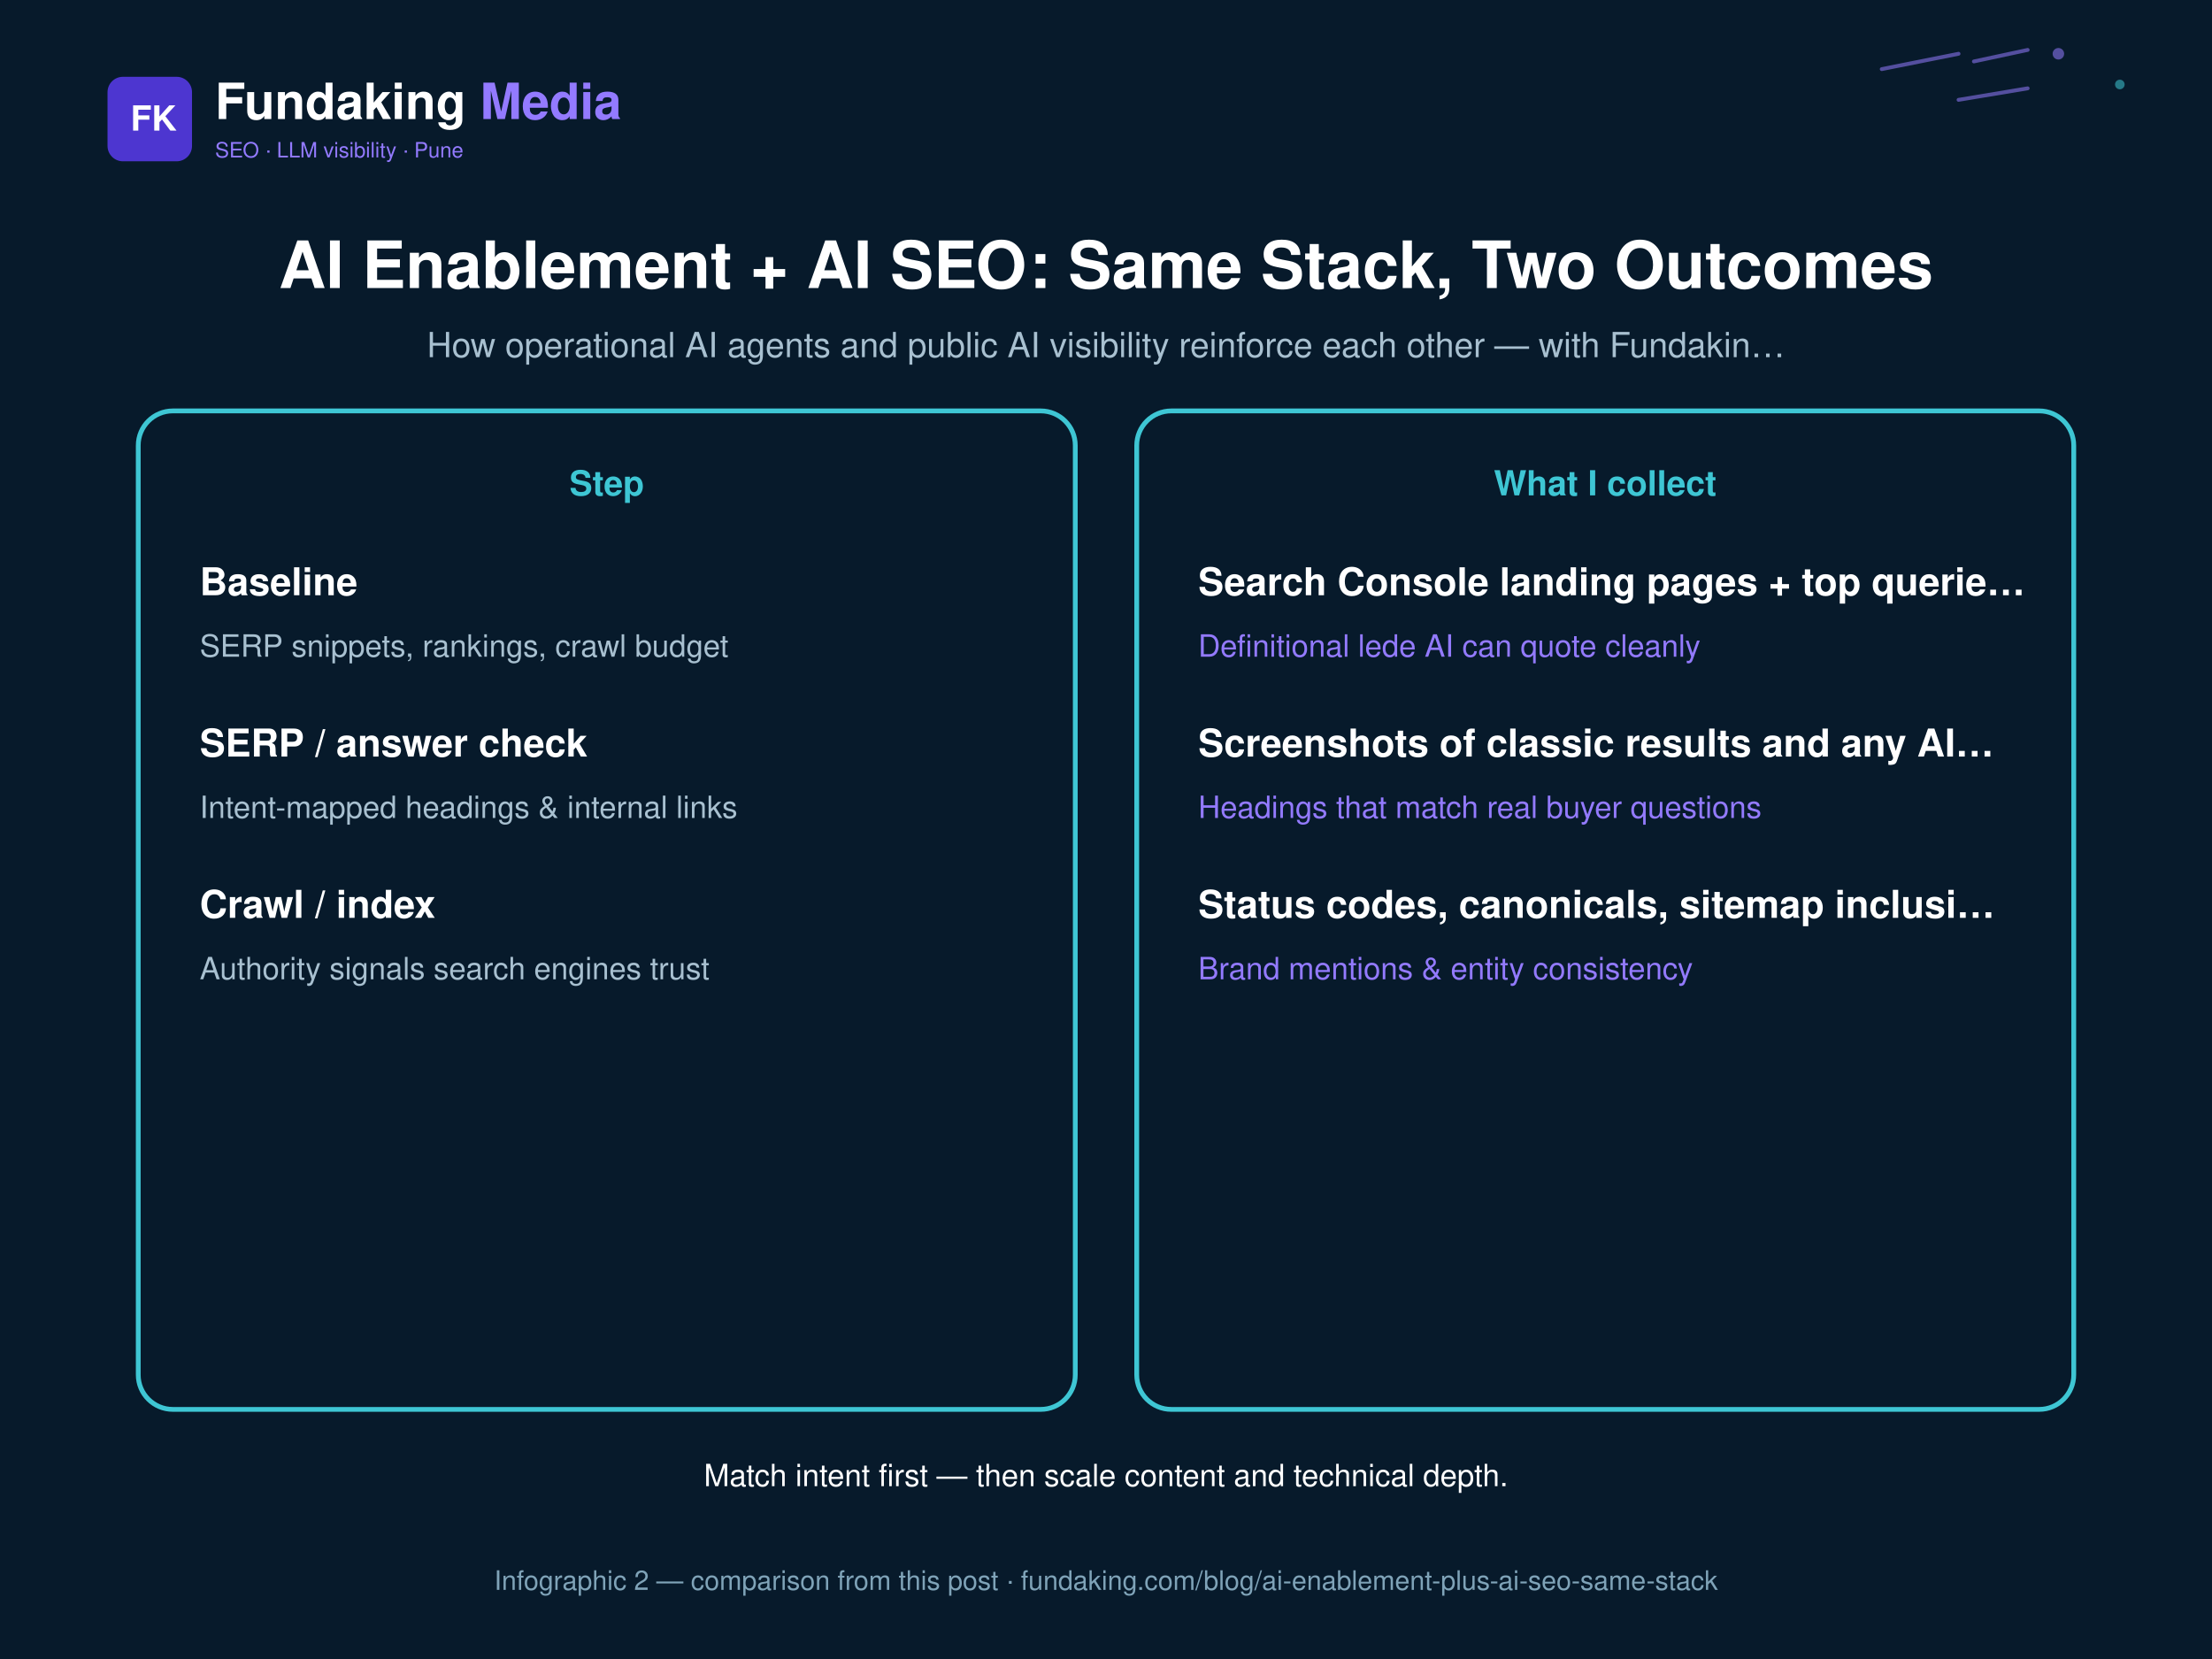
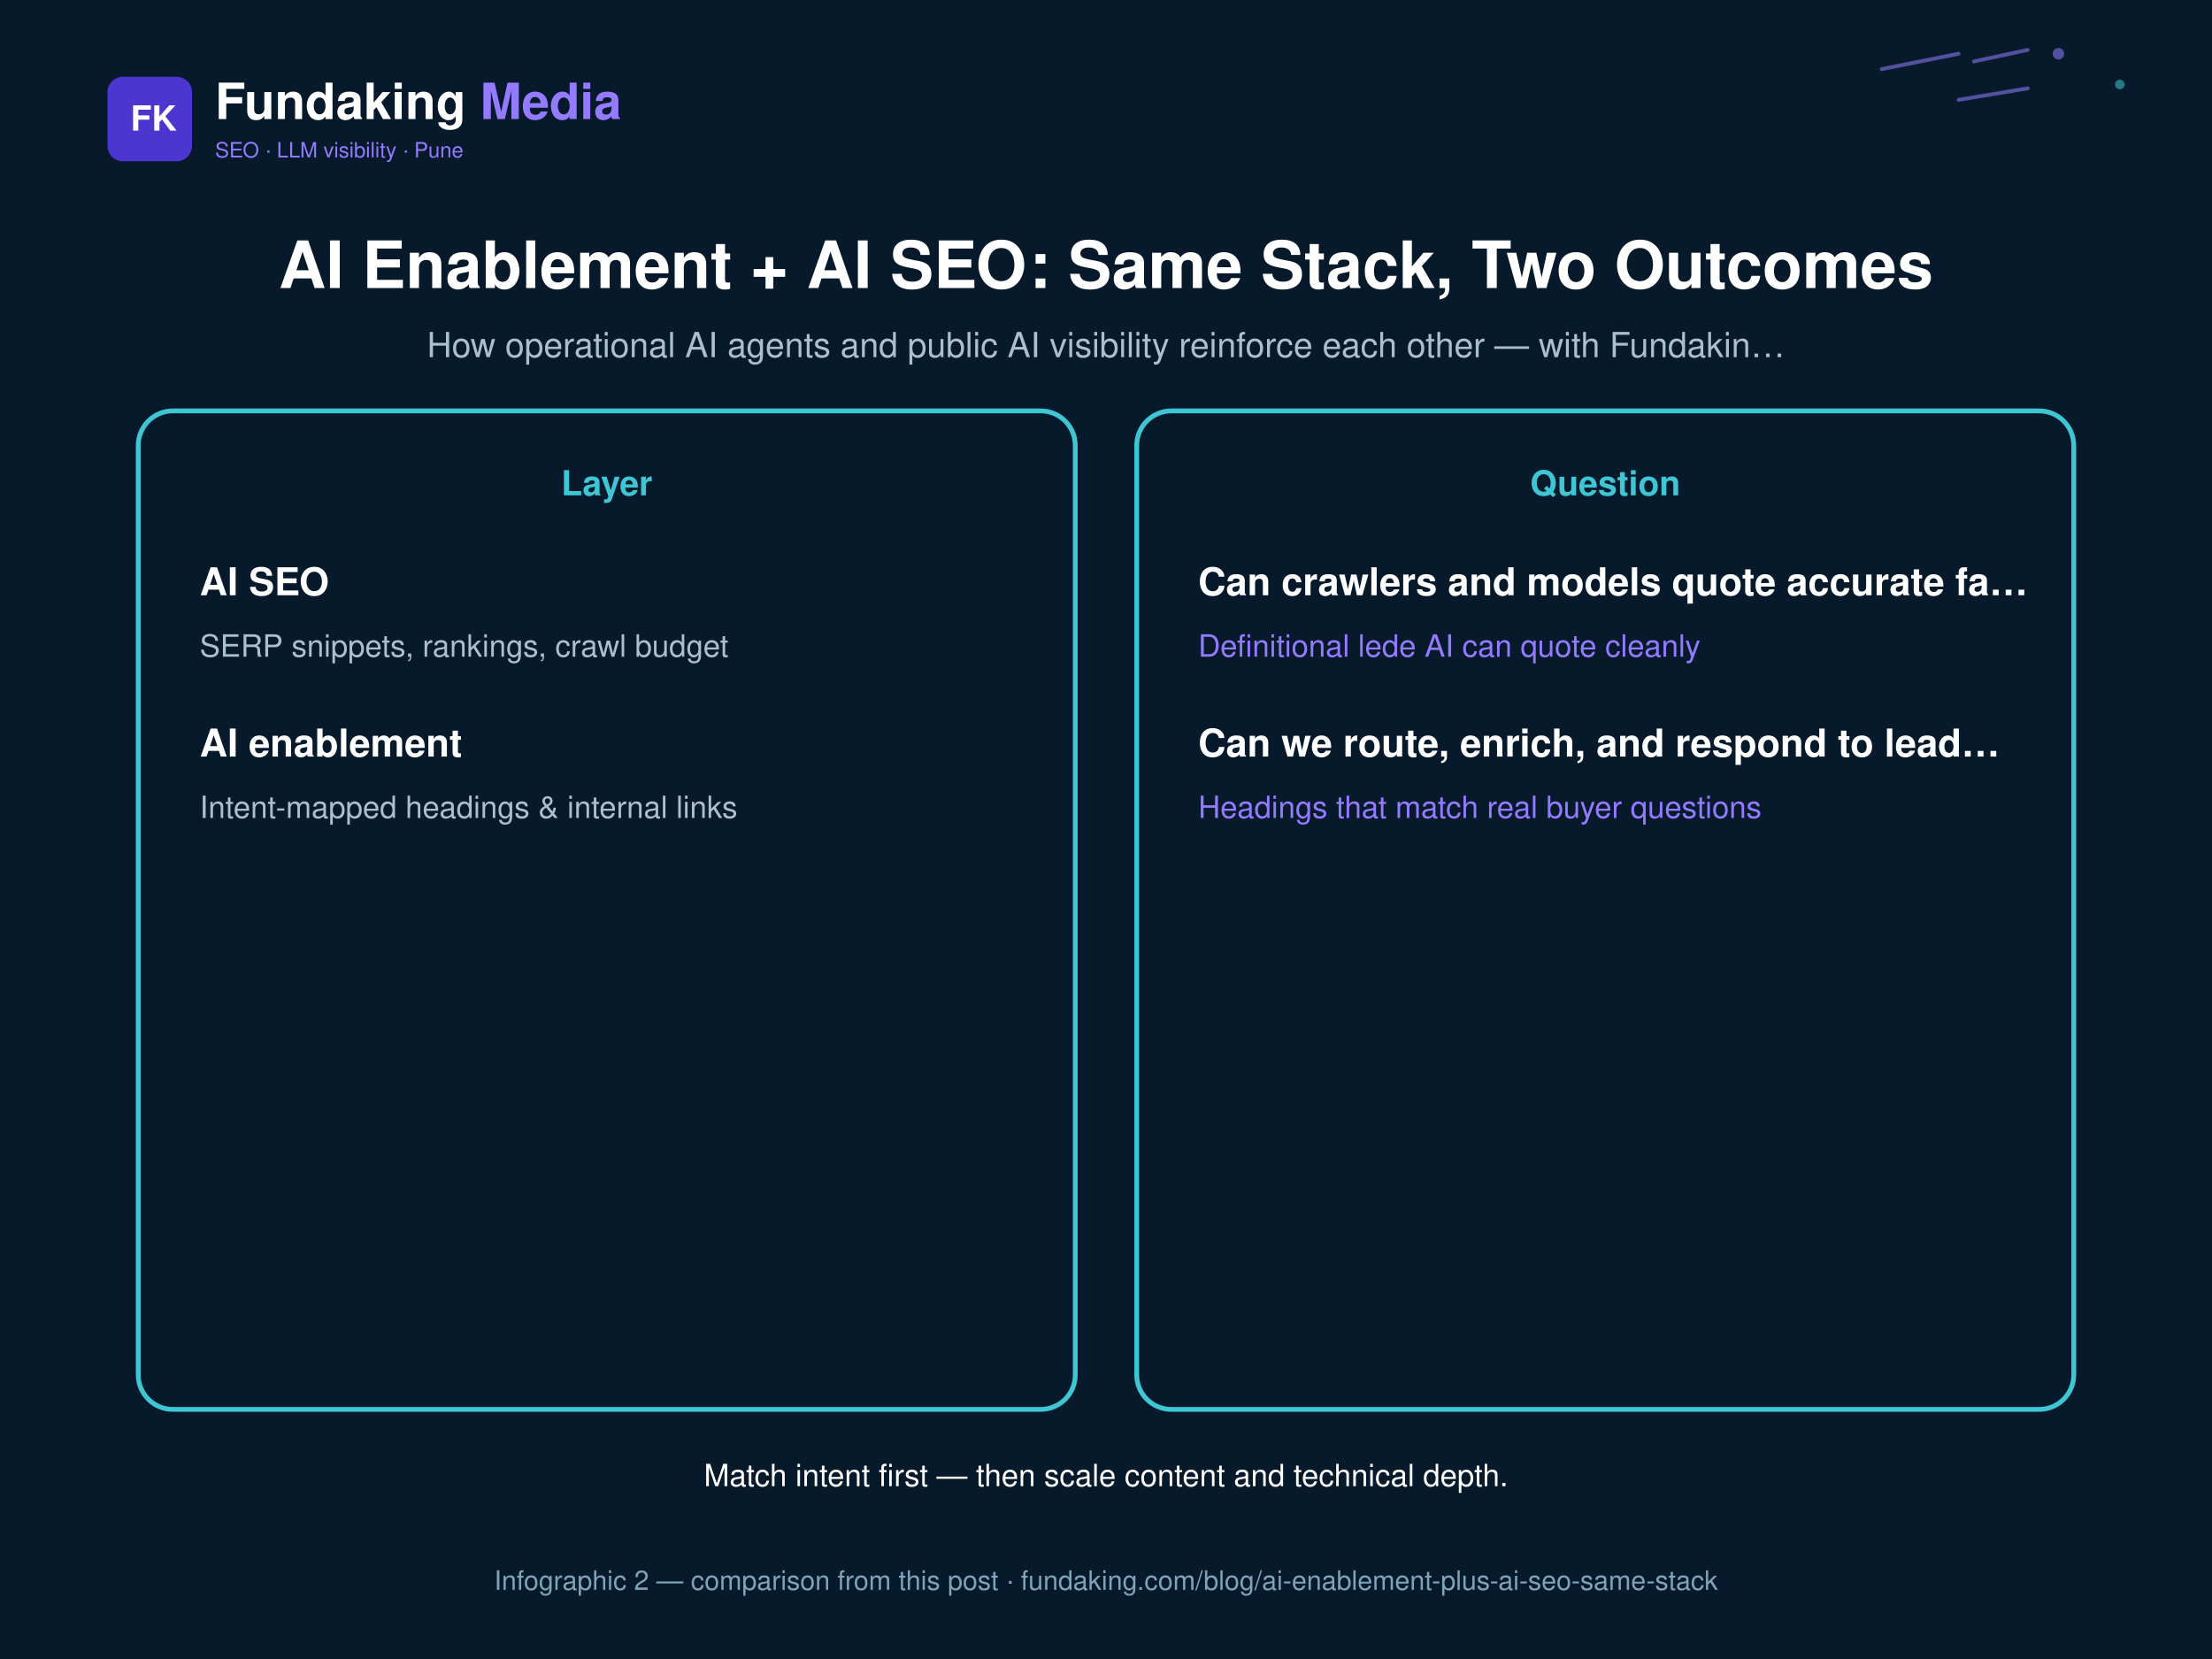
<svg xmlns="http://www.w3.org/2000/svg" viewBox="0 0 1152 864" width="1152" height="864" role="img">
  <rect width="1152" height="864" fill="#071A2B" />
  <g fill="none" stroke="#937AFF" stroke-width="2" opacity="0.55" stroke-linecap="round">
    <path d="M980 36 l40 -8 m8 4 l28 -6" />
    <path d="M1020 52 l36 -6" />
    <circle cx="1072" cy="28" r="3" fill="#937AFF" stroke="none" />
    <circle cx="1104" cy="44" r="2.5" fill="#3EC6D4" stroke="none" />
  </g>
  <rect x="56" y="40" width="44" height="44" rx="8" fill="#4D36D0" />
  <text x="68" y="68" fill="#FFFFFF" font-family="Segoe UI, Helvetica, Arial, sans-serif" font-size="18" font-weight="800">FK</text>
  <text x="112" y="62" fill="#FFFFFF" font-family="Segoe UI, Helvetica, Arial, sans-serif" font-size="26" font-weight="800">Fundaking <tspan fill="#937AFF">Media</tspan>
  </text>
  <text x="112" y="82" fill="#937AFF" font-family="Segoe UI, Helvetica, Arial, sans-serif" font-size="11">SEO · LLM visibility · Pune</text>
  <text x="576" y="150" text-anchor="middle" fill="#FFFFFF" font-family="Segoe UI, Helvetica, Arial, sans-serif" font-size="34" font-weight="800">AI Enablement + AI SEO: Same Stack, Two Outcomes</text>
  <text x="576" y="186" text-anchor="middle" fill="#A8C0D0" font-family="Segoe UI, Helvetica, Arial, sans-serif" font-size="18">How operational AI agents and public AI visibility reinforce each other — with Fundakin…</text>
  <rect x="72" y="214" width="488" height="520" rx="18" fill="none" stroke="#3EC6D4" stroke-width="2.5" />
-   <text x="316" y="258" text-anchor="middle" fill="#3EC6D4" font-family="Segoe UI, Helvetica, Arial, sans-serif" font-size="18" font-weight="700">Step</text>
+   <text x="316" y="258" text-anchor="middle" fill="#3EC6D4" font-family="Segoe UI, Helvetica, Arial, sans-serif" font-size="18" font-weight="700">Layer</text>
  <g font-family="Segoe UI, Helvetica, Arial, sans-serif" fill="#FFFFFF">
-     <text x="104" y="310" font-size="20" font-weight="700">Baseline</text>
+     <text x="104" y="310" font-size="20" font-weight="700">AI SEO</text>
    <text x="104" y="342" font-size="16" fill="#A8C0D0">SERP snippets, rankings, crawl budget</text>
-     <text x="104" y="394" font-size="20" font-weight="700">SERP / answer check</text>
+     <text x="104" y="394" font-size="20" font-weight="700">AI enablement</text>
    <text x="104" y="426" font-size="16" fill="#A8C0D0">Intent-mapped headings &amp; internal links</text>
-     <text x="104" y="478" font-size="20" font-weight="700">Crawl / index</text>
-     <text x="104" y="510" font-size="16" fill="#A8C0D0">Authority signals search engines trust</text>
  </g>
  <rect x="592" y="214" width="488" height="520" rx="18" fill="none" stroke="#3EC6D4" stroke-width="2.5" />
-   <text x="836" y="258" text-anchor="middle" fill="#3EC6D4" font-family="Segoe UI, Helvetica, Arial, sans-serif" font-size="18" font-weight="700">What I collect</text>
+   <text x="836" y="258" text-anchor="middle" fill="#3EC6D4" font-family="Segoe UI, Helvetica, Arial, sans-serif" font-size="18" font-weight="700">Question</text>
  <g font-family="Segoe UI, Helvetica, Arial, sans-serif" fill="#FFFFFF">
-     <text x="624" y="310" font-size="20" font-weight="700">Search Console landing pages + top querie…</text>
+     <text x="624" y="310" font-size="20" font-weight="700">Can crawlers and models quote accurate fa…</text>
    <text x="624" y="342" font-size="16" fill="#937AFF">Definitional lede AI can quote cleanly</text>
-     <text x="624" y="394" font-size="20" font-weight="700">Screenshots of classic results and any AI…</text>
+     <text x="624" y="394" font-size="20" font-weight="700">Can we route, enrich, and respond to lead…</text>
    <text x="624" y="426" font-size="16" fill="#937AFF">Headings that match real buyer questions</text>
-     <text x="624" y="478" font-size="20" font-weight="700">Status codes, canonicals, sitemap inclusi…</text>
-     <text x="624" y="510" font-size="16" fill="#937AFF">Brand mentions &amp; entity consistency</text>
  </g>
  <text x="576" y="774" text-anchor="middle" fill="#FFFFFF" font-family="Segoe UI, Helvetica, Arial, sans-serif" font-size="16">Match intent first — then scale content and technical depth.</text>
  <text x="576" y="828" text-anchor="middle" fill="#7FA3B8" font-family="Segoe UI, Helvetica, Arial, sans-serif" font-size="14">Infographic 2 — comparison from this post · fundaking.com/blog/ai-enablement-plus-ai-seo-same-stack</text>
</svg>
